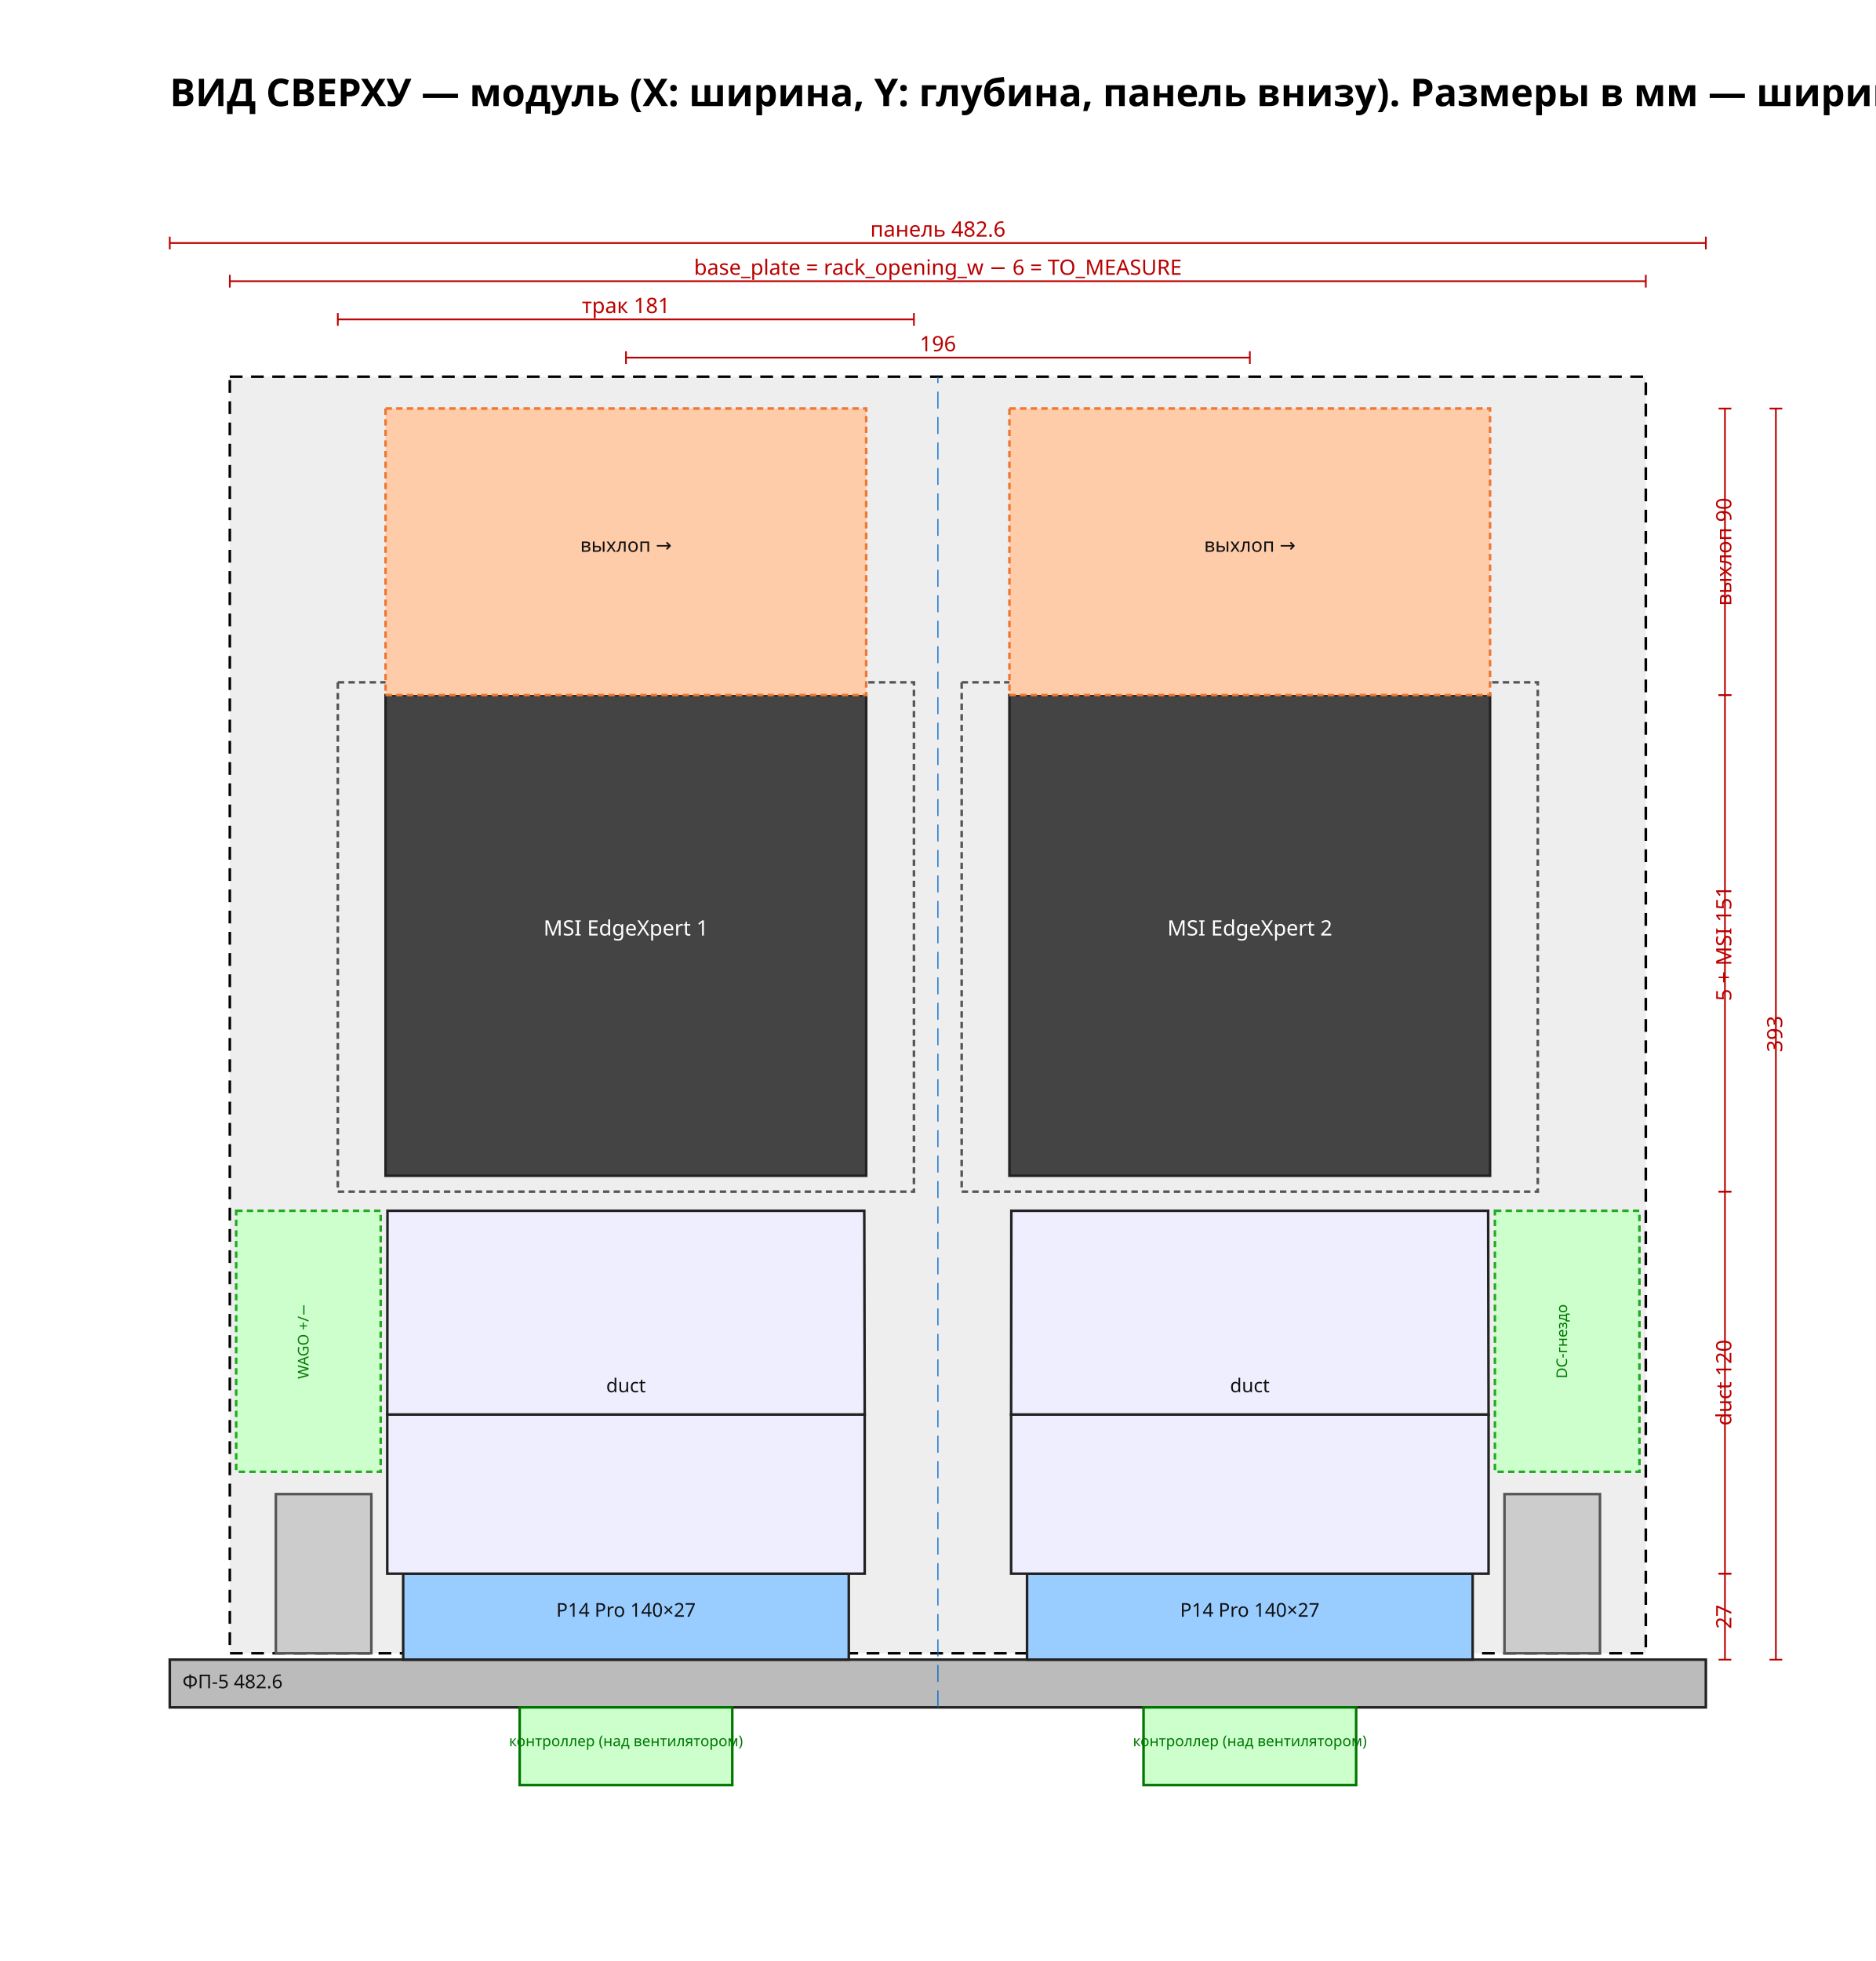
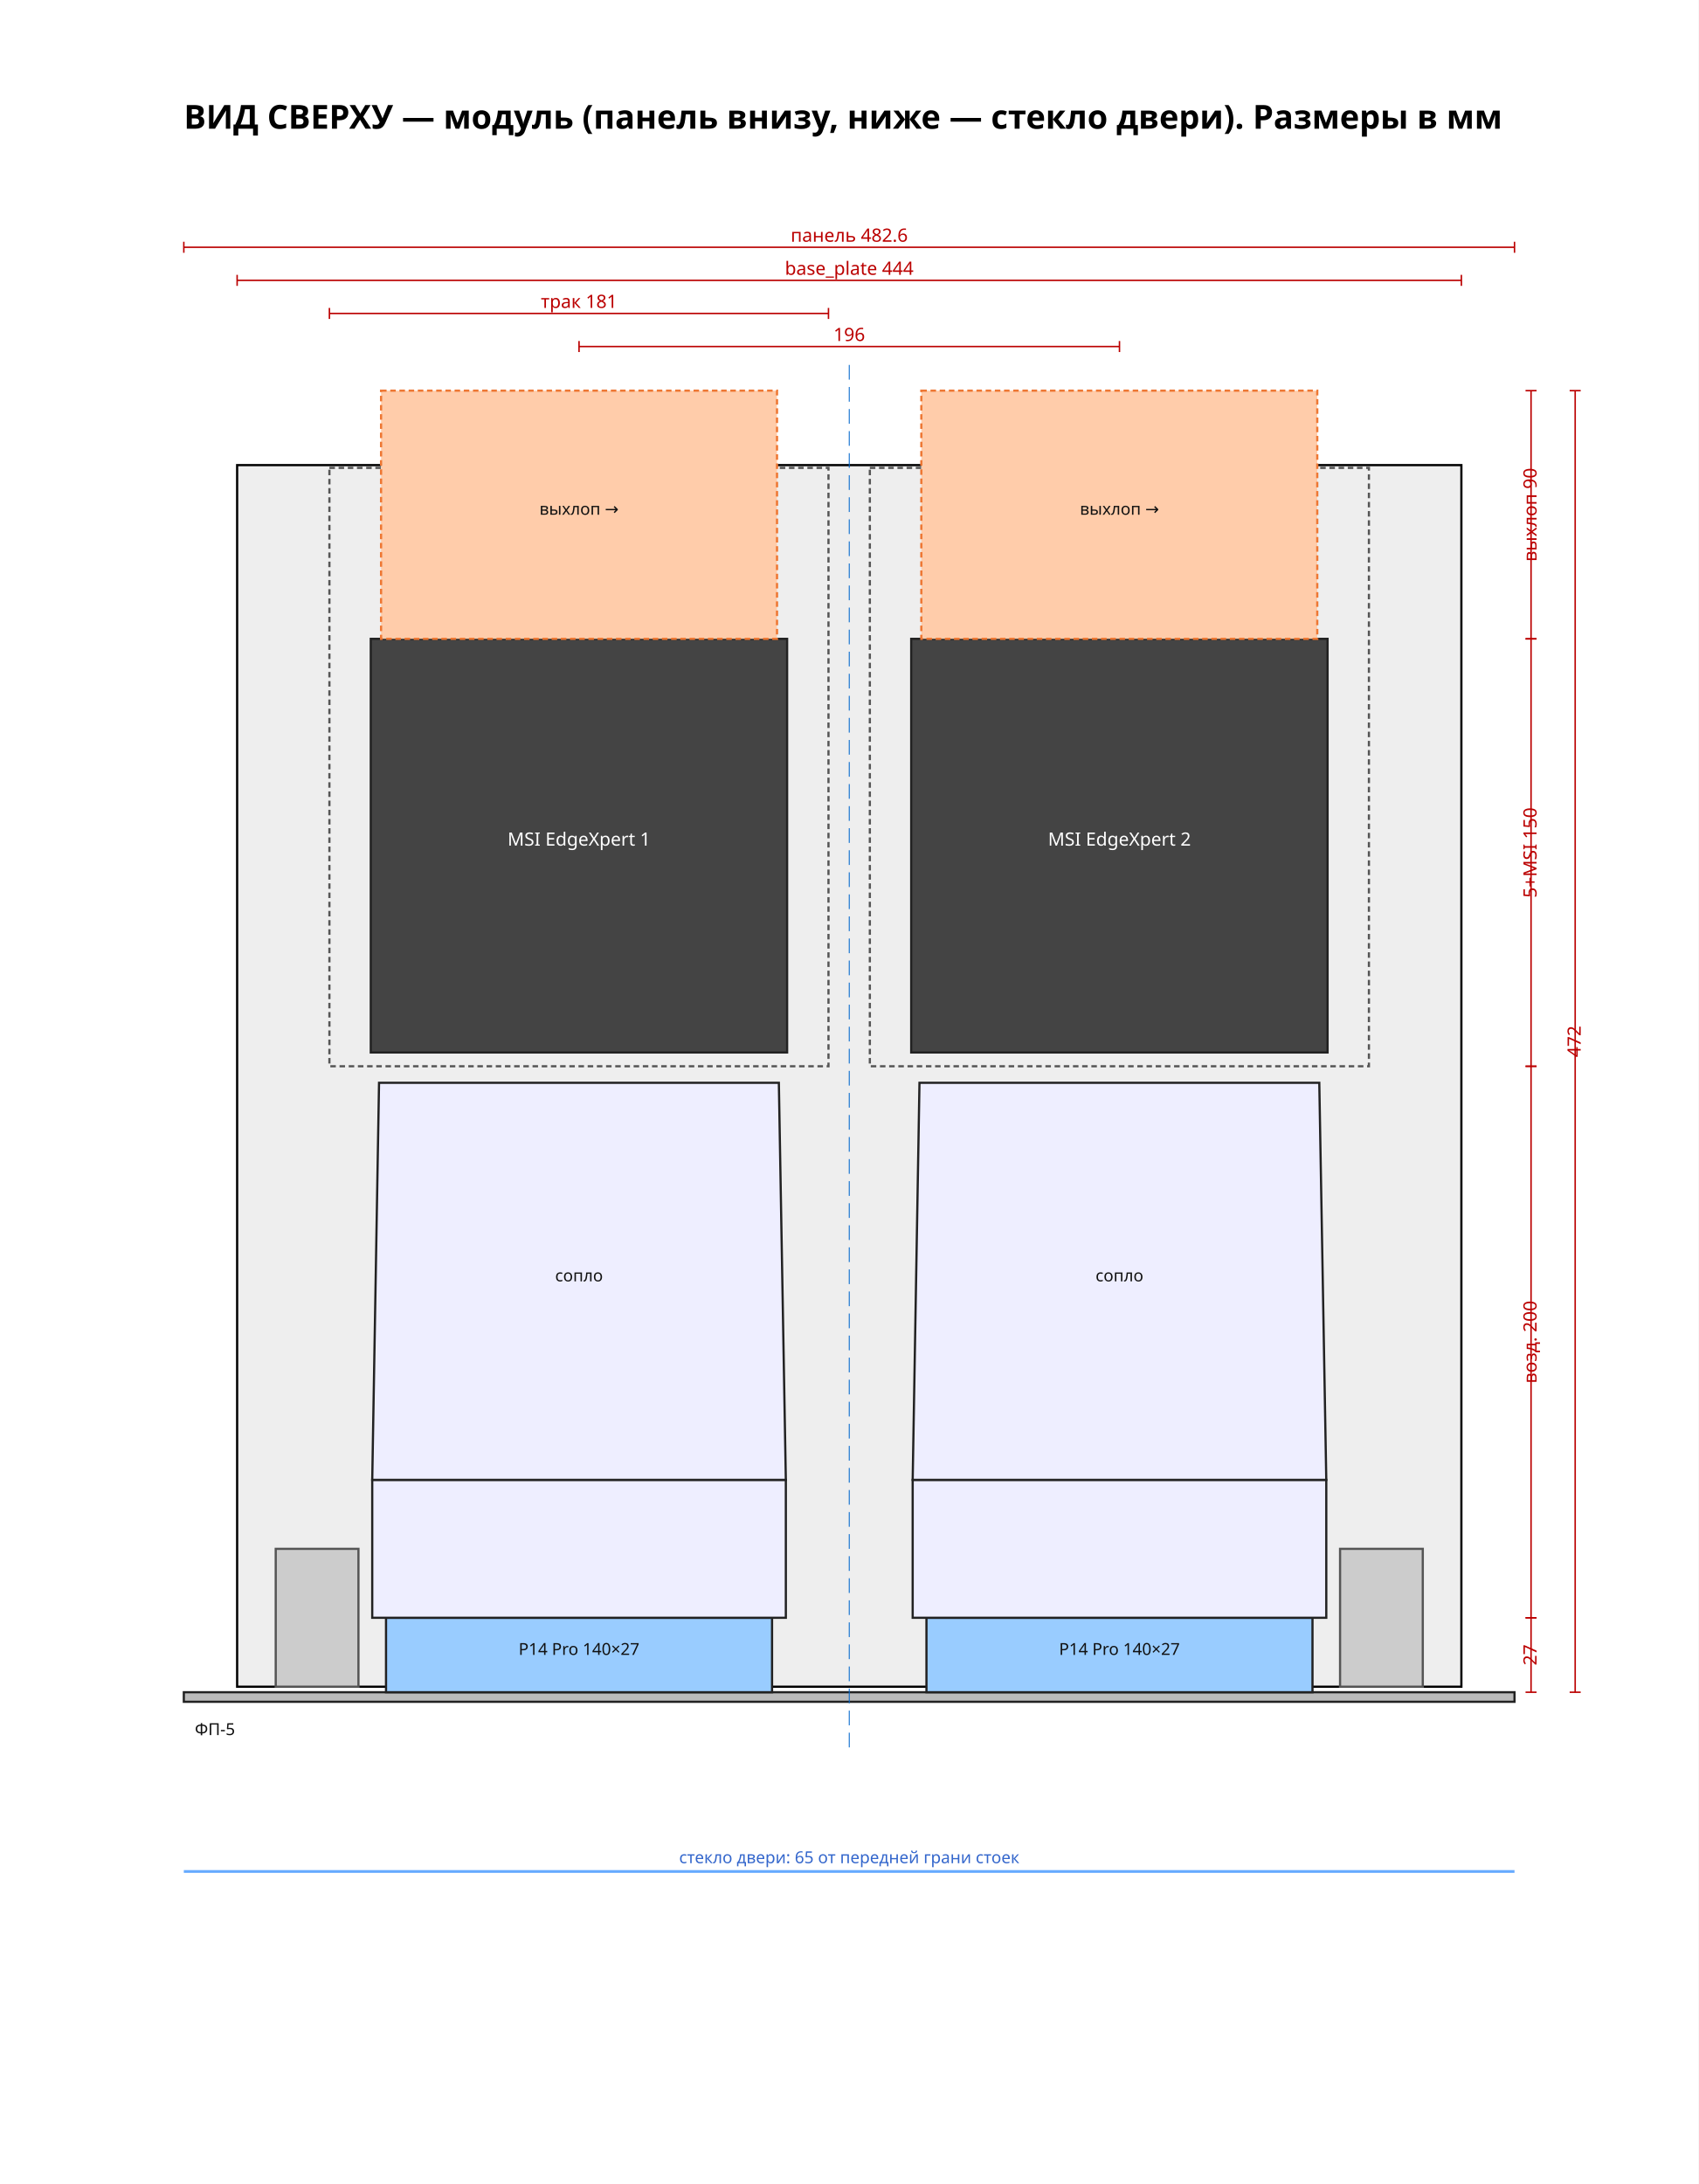
- <svg xmlns="http://www.w3.org/2000/svg" width="884" height="924" viewBox="0 0 884 924">
+ <svg xmlns="http://www.w3.org/2000/svg" width="924" height="1188" viewBox="0 0 924 1188">
  <rect width="100%" height="100%" fill="#fff" />
-   <text x="80" y="50" font-size="18" font-family="sans-serif" font-weight="bold">ВИД СВЕРХУ — модуль (X: ширина, Y: глубина, панель внизу). Размеры в мм — ширина плиты УСЛОВНА</text>
-   <rect x="80.0" y="782.0" width="723.9" height="22.5" stroke="#222" fill="#bbb" stroke-width="1.2" />
-   <text x="86.0" y="795.5" font-size="9" font-family="sans-serif" text-anchor="start" fill="#111">ФП-5 482.6</text>
-   <rect x="108.3" y="177.5" width="667.3" height="601.5" stroke="#000" fill="#eee" stroke-width="1.2" stroke-dasharray="6,4" />
-   <line x1="442.0" y1="804.5" x2="442.0" y2="177.5" stroke="#06c" stroke-width="0.5" stroke-dasharray="8,4" />
-   <rect x="190.0" y="741.5" width="210.0" height="40.5" stroke="#222" fill="#9cf" stroke-width="1.2" />
-   <text x="295.0" y="761.8" font-size="9" font-family="sans-serif" text-anchor="middle" fill="#111">P14 Pro 140×27</text>
-   <rect x="244.9" y="804.5" width="100.2" height="36.6" stroke="#070" fill="#cfc" stroke-width="1.2" />
-   <text x="295.0" y="822.8" font-size="7" font-family="sans-serif" text-anchor="middle" fill="#070">контроллер (над вентилятором)</text>
-   <rect x="182.5" y="666.5" width="225.0" height="75.0" stroke="#222" fill="#eef" stroke-width="1.2" />
-   <polygon points="182.5,666.5 407.5,666.5 407.3,570.5 182.6,570.5" stroke="#222" fill="#eef" stroke-width="1.2" />
-   <text x="295.0" y="656.0" font-size="9" font-family="sans-serif" text-anchor="middle" fill="#111">duct</text>
-   <rect x="159.2" y="321.5" width="271.5" height="240.0" stroke="#555" fill="none" stroke-width="1.2" stroke-dasharray="3,2" />
-   <rect x="181.7" y="327.5" width="226.5" height="226.5" stroke="#222" fill="#444" stroke-width="1.2" />
-   <text x="295.0" y="440.8" font-size="10" font-family="sans-serif" text-anchor="middle" fill="#fff">MSI EdgeXpert 1</text>
-   <rect x="181.7" y="192.5" width="226.5" height="135.0" stroke="#e73" fill="#fca" stroke-width="1.2" stroke-dasharray="3,2" />
-   <text x="295.0" y="260.0" font-size="9" font-family="sans-serif" text-anchor="middle" fill="#111">выхлоп →</text>
-   <rect x="484.0" y="741.5" width="210.0" height="40.5" stroke="#222" fill="#9cf" stroke-width="1.2" />
-   <text x="589.0" y="761.8" font-size="9" font-family="sans-serif" text-anchor="middle" fill="#111">P14 Pro 140×27</text>
-   <rect x="538.9" y="804.5" width="100.2" height="36.6" stroke="#070" fill="#cfc" stroke-width="1.2" />
-   <text x="589.0" y="822.8" font-size="7" font-family="sans-serif" text-anchor="middle" fill="#070">контроллер (над вентилятором)</text>
-   <rect x="476.5" y="666.5" width="225.0" height="75.0" stroke="#222" fill="#eef" stroke-width="1.2" />
-   <polygon points="476.5,666.5 701.5,666.5 701.3,570.5 476.6,570.5" stroke="#222" fill="#eef" stroke-width="1.2" />
-   <text x="589.0" y="656.0" font-size="9" font-family="sans-serif" text-anchor="middle" fill="#111">duct</text>
-   <rect x="453.2" y="321.5" width="271.5" height="240.0" stroke="#555" fill="none" stroke-width="1.2" stroke-dasharray="3,2" />
-   <rect x="475.7" y="327.5" width="226.5" height="226.5" stroke="#222" fill="#444" stroke-width="1.2" />
-   <text x="589.0" y="440.8" font-size="10" font-family="sans-serif" text-anchor="middle" fill="#fff">MSI EdgeXpert 2</text>
-   <rect x="475.7" y="192.5" width="226.5" height="135.0" stroke="#e73" fill="#fca" stroke-width="1.2" stroke-dasharray="3,2" />
-   <text x="589.0" y="260.0" font-size="9" font-family="sans-serif" text-anchor="middle" fill="#111">выхлоп →</text>
-   <rect x="130.0" y="704.0" width="45.0" height="75.0" stroke="#555" fill="#ccc" stroke-width="1.2" />
-   <rect x="709.0" y="704.0" width="45.0" height="75.0" stroke="#555" fill="#ccc" stroke-width="1.2" />
-   <rect x="111.3" y="570.5" width="68.1" height="123.0" stroke="#2a2" fill="#cfc" stroke-width="1.2" stroke-dasharray="3,2" />
-   <text x="145.4" y="632.0" font-size="7" font-family="sans-serif" text-anchor="middle" fill="#070" transform="rotate(-90 145.4 632.0)">WAGO +/−</text>
-   <rect x="704.5" y="570.5" width="68.1" height="123.0" stroke="#2a2" fill="#cfc" stroke-width="1.2" stroke-dasharray="3,2" />
-   <text x="738.5" y="632.0" font-size="7" font-family="sans-serif" text-anchor="middle" fill="#070" transform="rotate(-90 738.5 632.0)">DC-гнездо</text>
-   <line x1="295.0" y1="168.5" x2="589.0" y2="168.5" stroke="#b00" stroke-width="0.8" />
-   <line x1="295.0" y1="171.5" x2="295.0" y2="165.5" stroke="#b00" stroke-width="0.8" />
-   <line x1="589.0" y1="171.5" x2="589.0" y2="165.5" stroke="#b00" stroke-width="0.8" />
-   <text x="442.0" y="165.5" font-size="10" font-family="sans-serif" text-anchor="middle" fill="#b00">196</text>
-   <line x1="159.2" y1="150.5" x2="430.7" y2="150.5" stroke="#b00" stroke-width="0.8" />
-   <line x1="159.2" y1="153.5" x2="159.2" y2="147.5" stroke="#b00" stroke-width="0.8" />
-   <line x1="430.7" y1="153.5" x2="430.7" y2="147.5" stroke="#b00" stroke-width="0.8" />
-   <text x="295.0" y="147.5" font-size="10" font-family="sans-serif" text-anchor="middle" fill="#b00">трак 181</text>
-   <line x1="108.3" y1="132.5" x2="775.6" y2="132.5" stroke="#b00" stroke-width="0.8" />
-   <line x1="108.3" y1="135.5" x2="108.3" y2="129.5" stroke="#b00" stroke-width="0.8" />
-   <line x1="775.6" y1="135.5" x2="775.6" y2="129.5" stroke="#b00" stroke-width="0.8" />
-   <text x="442.0" y="129.5" font-size="10" font-family="sans-serif" text-anchor="middle" fill="#b00">base_plate = rack_opening_w − 6 = TO_MEASURE</text>
-   <line x1="80.0" y1="114.5" x2="803.9" y2="114.5" stroke="#b00" stroke-width="0.8" />
-   <line x1="80.0" y1="117.5" x2="80.0" y2="111.5" stroke="#b00" stroke-width="0.8" />
-   <line x1="803.9" y1="117.5" x2="803.9" y2="111.5" stroke="#b00" stroke-width="0.8" />
-   <text x="442.0" y="111.5" font-size="10" font-family="sans-serif" text-anchor="middle" fill="#b00">панель 482.6</text>
-   <line x1="812.9" y1="782.0" x2="812.9" y2="741.5" stroke="#b00" stroke-width="0.8" />
-   <line x1="809.9" y1="782.0" x2="815.9" y2="782.0" stroke="#b00" stroke-width="0.8" />
-   <line x1="809.9" y1="741.5" x2="815.9" y2="741.5" stroke="#b00" stroke-width="0.8" />
-   <text x="815.9" y="761.8" font-size="10" font-family="sans-serif" text-anchor="middle" fill="#b00" transform="rotate(-90 815.9 761.8)">27</text>
-   <line x1="812.9" y1="741.5" x2="812.9" y2="561.5" stroke="#b00" stroke-width="0.8" />
-   <line x1="809.9" y1="741.5" x2="815.9" y2="741.5" stroke="#b00" stroke-width="0.8" />
-   <line x1="809.9" y1="561.5" x2="815.9" y2="561.5" stroke="#b00" stroke-width="0.8" />
-   <text x="815.9" y="651.5" font-size="10" font-family="sans-serif" text-anchor="middle" fill="#b00" transform="rotate(-90 815.9 651.5)">duct 120</text>
-   <line x1="812.9" y1="561.5" x2="812.9" y2="327.5" stroke="#b00" stroke-width="0.8" />
-   <line x1="809.9" y1="561.5" x2="815.9" y2="561.5" stroke="#b00" stroke-width="0.8" />
-   <line x1="809.9" y1="327.5" x2="815.9" y2="327.5" stroke="#b00" stroke-width="0.8" />
-   <text x="815.9" y="444.5" font-size="10" font-family="sans-serif" text-anchor="middle" fill="#b00" transform="rotate(-90 815.9 444.5)">5 + MSI 151</text>
-   <line x1="812.9" y1="327.5" x2="812.9" y2="192.5" stroke="#b00" stroke-width="0.8" />
-   <line x1="809.9" y1="327.5" x2="815.9" y2="327.5" stroke="#b00" stroke-width="0.8" />
-   <line x1="809.9" y1="192.5" x2="815.9" y2="192.5" stroke="#b00" stroke-width="0.8" />
-   <text x="815.9" y="260.0" font-size="10" font-family="sans-serif" text-anchor="middle" fill="#b00" transform="rotate(-90 815.9 260.0)">выхлоп 90</text>
-   <line x1="836.9" y1="782.0" x2="836.9" y2="192.5" stroke="#b00" stroke-width="0.8" />
-   <line x1="833.9" y1="782.0" x2="839.9" y2="782.0" stroke="#b00" stroke-width="0.8" />
-   <line x1="833.9" y1="192.5" x2="839.9" y2="192.5" stroke="#b00" stroke-width="0.8" />
-   <text x="839.9" y="487.2" font-size="10" font-family="sans-serif" text-anchor="middle" fill="#b00" transform="rotate(-90 839.9 487.2)">393</text>
+   <text x="100" y="70" font-size="18" font-family="sans-serif" font-weight="bold">ВИД СВЕРХУ — модуль (панель внизу, ниже — стекло двери). Размеры в мм</text>
+   <rect x="100.0" y="920.5" width="723.9" height="5.2" stroke="#222" fill="#bbb" stroke-width="1.2" />
+   <text x="106.0" y="943.8" font-size="9" font-family="sans-serif" text-anchor="start" fill="#111">ФП-5</text>
+   <rect x="129.0" y="253.0" width="666.0" height="664.5" stroke="#000" fill="#eee" stroke-width="1.2" />
+   <line x1="462.0" y1="950.5" x2="462.0" y2="197.5" stroke="#06c" stroke-width="0.5" stroke-dasharray="8,4" />
+   <rect x="210.0" y="880.0" width="210.0" height="40.5" stroke="#222" fill="#9cf" stroke-width="1.2" />
+   <text x="315.0" y="900.2" font-size="9" font-family="sans-serif" text-anchor="middle" fill="#111">P14 Pro 140×27</text>
+   <rect x="202.5" y="805.0" width="225.0" height="75.0" stroke="#222" fill="#eef" stroke-width="1.2" />
+   <polygon points="202.5,805.0 427.5,805.0 423.7,589.0 206.2,589.0" stroke="#222" fill="#eef" stroke-width="1.2" />
+   <text x="315.0" y="697.0" font-size="9" font-family="sans-serif" text-anchor="middle" fill="#111">сопло</text>
+   <rect x="179.2" y="254.5" width="271.5" height="325.5" stroke="#555" fill="none" stroke-width="1.2" stroke-dasharray="3,2" />
+   <rect x="201.7" y="347.5" width="226.5" height="225.0" stroke="#222" fill="#444" stroke-width="1.2" />
+   <text x="315.0" y="460.0" font-size="10" font-family="sans-serif" text-anchor="middle" fill="#fff">MSI EdgeXpert 1</text>
+   <rect x="207.3" y="212.5" width="215.4" height="135.0" stroke="#e73" fill="#fca" stroke-width="1.2" stroke-dasharray="3,2" />
+   <text x="315.0" y="280.0" font-size="9" font-family="sans-serif" text-anchor="middle" fill="#111">выхлоп →</text>
+   <rect x="504.0" y="880.0" width="210.0" height="40.5" stroke="#222" fill="#9cf" stroke-width="1.2" />
+   <text x="609.0" y="900.2" font-size="9" font-family="sans-serif" text-anchor="middle" fill="#111">P14 Pro 140×27</text>
+   <rect x="496.5" y="805.0" width="225.0" height="75.0" stroke="#222" fill="#eef" stroke-width="1.2" />
+   <polygon points="496.5,805.0 721.5,805.0 717.7,589.0 500.2,589.0" stroke="#222" fill="#eef" stroke-width="1.2" />
+   <text x="609.0" y="697.0" font-size="9" font-family="sans-serif" text-anchor="middle" fill="#111">сопло</text>
+   <rect x="473.2" y="254.5" width="271.5" height="325.5" stroke="#555" fill="none" stroke-width="1.2" stroke-dasharray="3,2" />
+   <rect x="495.7" y="347.5" width="226.5" height="225.0" stroke="#222" fill="#444" stroke-width="1.2" />
+   <text x="609.0" y="460.0" font-size="10" font-family="sans-serif" text-anchor="middle" fill="#fff">MSI EdgeXpert 2</text>
+   <rect x="501.2" y="212.5" width="215.4" height="135.0" stroke="#e73" fill="#fca" stroke-width="1.2" stroke-dasharray="3,2" />
+   <text x="609.0" y="280.0" font-size="9" font-family="sans-serif" text-anchor="middle" fill="#111">выхлоп →</text>
+   <line x1="100.0" y1="1018.0" x2="823.9" y2="1018.0" stroke="#6af" stroke-width="1.5" />
+   <text x="462.0" y="1013.5" font-size="9" font-family="sans-serif" text-anchor="middle" fill="#36c">стекло двери: 65 от передней грани стоек</text>
+   <rect x="150.0" y="842.5" width="45.0" height="75.0" stroke="#555" fill="#ccc" stroke-width="1.2" />
+   <rect x="729.0" y="842.5" width="45.0" height="75.0" stroke="#555" fill="#ccc" stroke-width="1.2" />
+   <line x1="315.0" y1="188.5" x2="609.0" y2="188.5" stroke="#b00" stroke-width="0.8" />
+   <line x1="315.0" y1="191.5" x2="315.0" y2="185.5" stroke="#b00" stroke-width="0.8" />
+   <line x1="609.0" y1="191.5" x2="609.0" y2="185.5" stroke="#b00" stroke-width="0.8" />
+   <text x="462.0" y="185.5" font-size="10" font-family="sans-serif" text-anchor="middle" fill="#b00">196</text>
+   <line x1="179.2" y1="170.5" x2="450.7" y2="170.5" stroke="#b00" stroke-width="0.8" />
+   <line x1="179.2" y1="173.5" x2="179.2" y2="167.5" stroke="#b00" stroke-width="0.8" />
+   <line x1="450.7" y1="173.5" x2="450.7" y2="167.5" stroke="#b00" stroke-width="0.8" />
+   <text x="315.0" y="167.5" font-size="10" font-family="sans-serif" text-anchor="middle" fill="#b00">трак 181</text>
+   <line x1="129.0" y1="152.5" x2="795.0" y2="152.5" stroke="#b00" stroke-width="0.8" />
+   <line x1="129.0" y1="155.5" x2="129.0" y2="149.5" stroke="#b00" stroke-width="0.8" />
+   <line x1="795.0" y1="155.5" x2="795.0" y2="149.5" stroke="#b00" stroke-width="0.8" />
+   <text x="462.0" y="149.5" font-size="10" font-family="sans-serif" text-anchor="middle" fill="#b00">base_plate 444</text>
+   <line x1="100.0" y1="134.5" x2="823.9" y2="134.5" stroke="#b00" stroke-width="0.8" />
+   <line x1="100.0" y1="137.5" x2="100.0" y2="131.5" stroke="#b00" stroke-width="0.8" />
+   <line x1="823.9" y1="137.5" x2="823.9" y2="131.5" stroke="#b00" stroke-width="0.8" />
+   <text x="462.0" y="131.5" font-size="10" font-family="sans-serif" text-anchor="middle" fill="#b00">панель 482.6</text>
+   <line x1="832.9" y1="920.5" x2="832.9" y2="880.0" stroke="#b00" stroke-width="0.8" />
+   <line x1="829.9" y1="920.5" x2="835.9" y2="920.5" stroke="#b00" stroke-width="0.8" />
+   <line x1="829.9" y1="880.0" x2="835.9" y2="880.0" stroke="#b00" stroke-width="0.8" />
+   <text x="835.9" y="900.2" font-size="10" font-family="sans-serif" text-anchor="middle" fill="#b00" transform="rotate(-90 835.9 900.2)">27</text>
+   <line x1="832.9" y1="880.0" x2="832.9" y2="580.0" stroke="#b00" stroke-width="0.8" />
+   <line x1="829.9" y1="880.0" x2="835.9" y2="880.0" stroke="#b00" stroke-width="0.8" />
+   <line x1="829.9" y1="580.0" x2="835.9" y2="580.0" stroke="#b00" stroke-width="0.8" />
+   <text x="835.9" y="730.0" font-size="10" font-family="sans-serif" text-anchor="middle" fill="#b00" transform="rotate(-90 835.9 730.0)">возд. 200</text>
+   <line x1="832.9" y1="580.0" x2="832.9" y2="347.5" stroke="#b00" stroke-width="0.8" />
+   <line x1="829.9" y1="580.0" x2="835.9" y2="580.0" stroke="#b00" stroke-width="0.8" />
+   <line x1="829.9" y1="347.5" x2="835.9" y2="347.5" stroke="#b00" stroke-width="0.8" />
+   <text x="835.9" y="463.8" font-size="10" font-family="sans-serif" text-anchor="middle" fill="#b00" transform="rotate(-90 835.9 463.8)">5+MSI 150</text>
+   <line x1="832.9" y1="347.5" x2="832.9" y2="212.5" stroke="#b00" stroke-width="0.8" />
+   <line x1="829.9" y1="347.5" x2="835.9" y2="347.5" stroke="#b00" stroke-width="0.8" />
+   <line x1="829.9" y1="212.5" x2="835.9" y2="212.5" stroke="#b00" stroke-width="0.8" />
+   <text x="835.9" y="280.0" font-size="10" font-family="sans-serif" text-anchor="middle" fill="#b00" transform="rotate(-90 835.9 280.0)">выхлоп 90</text>
+   <line x1="856.9" y1="920.5" x2="856.9" y2="212.5" stroke="#b00" stroke-width="0.8" />
+   <line x1="853.9" y1="920.5" x2="859.9" y2="920.5" stroke="#b00" stroke-width="0.8" />
+   <line x1="853.9" y1="212.5" x2="859.9" y2="212.5" stroke="#b00" stroke-width="0.8" />
+   <text x="859.9" y="566.5" font-size="10" font-family="sans-serif" text-anchor="middle" fill="#b00" transform="rotate(-90 859.9 566.5)">472</text>
</svg>
